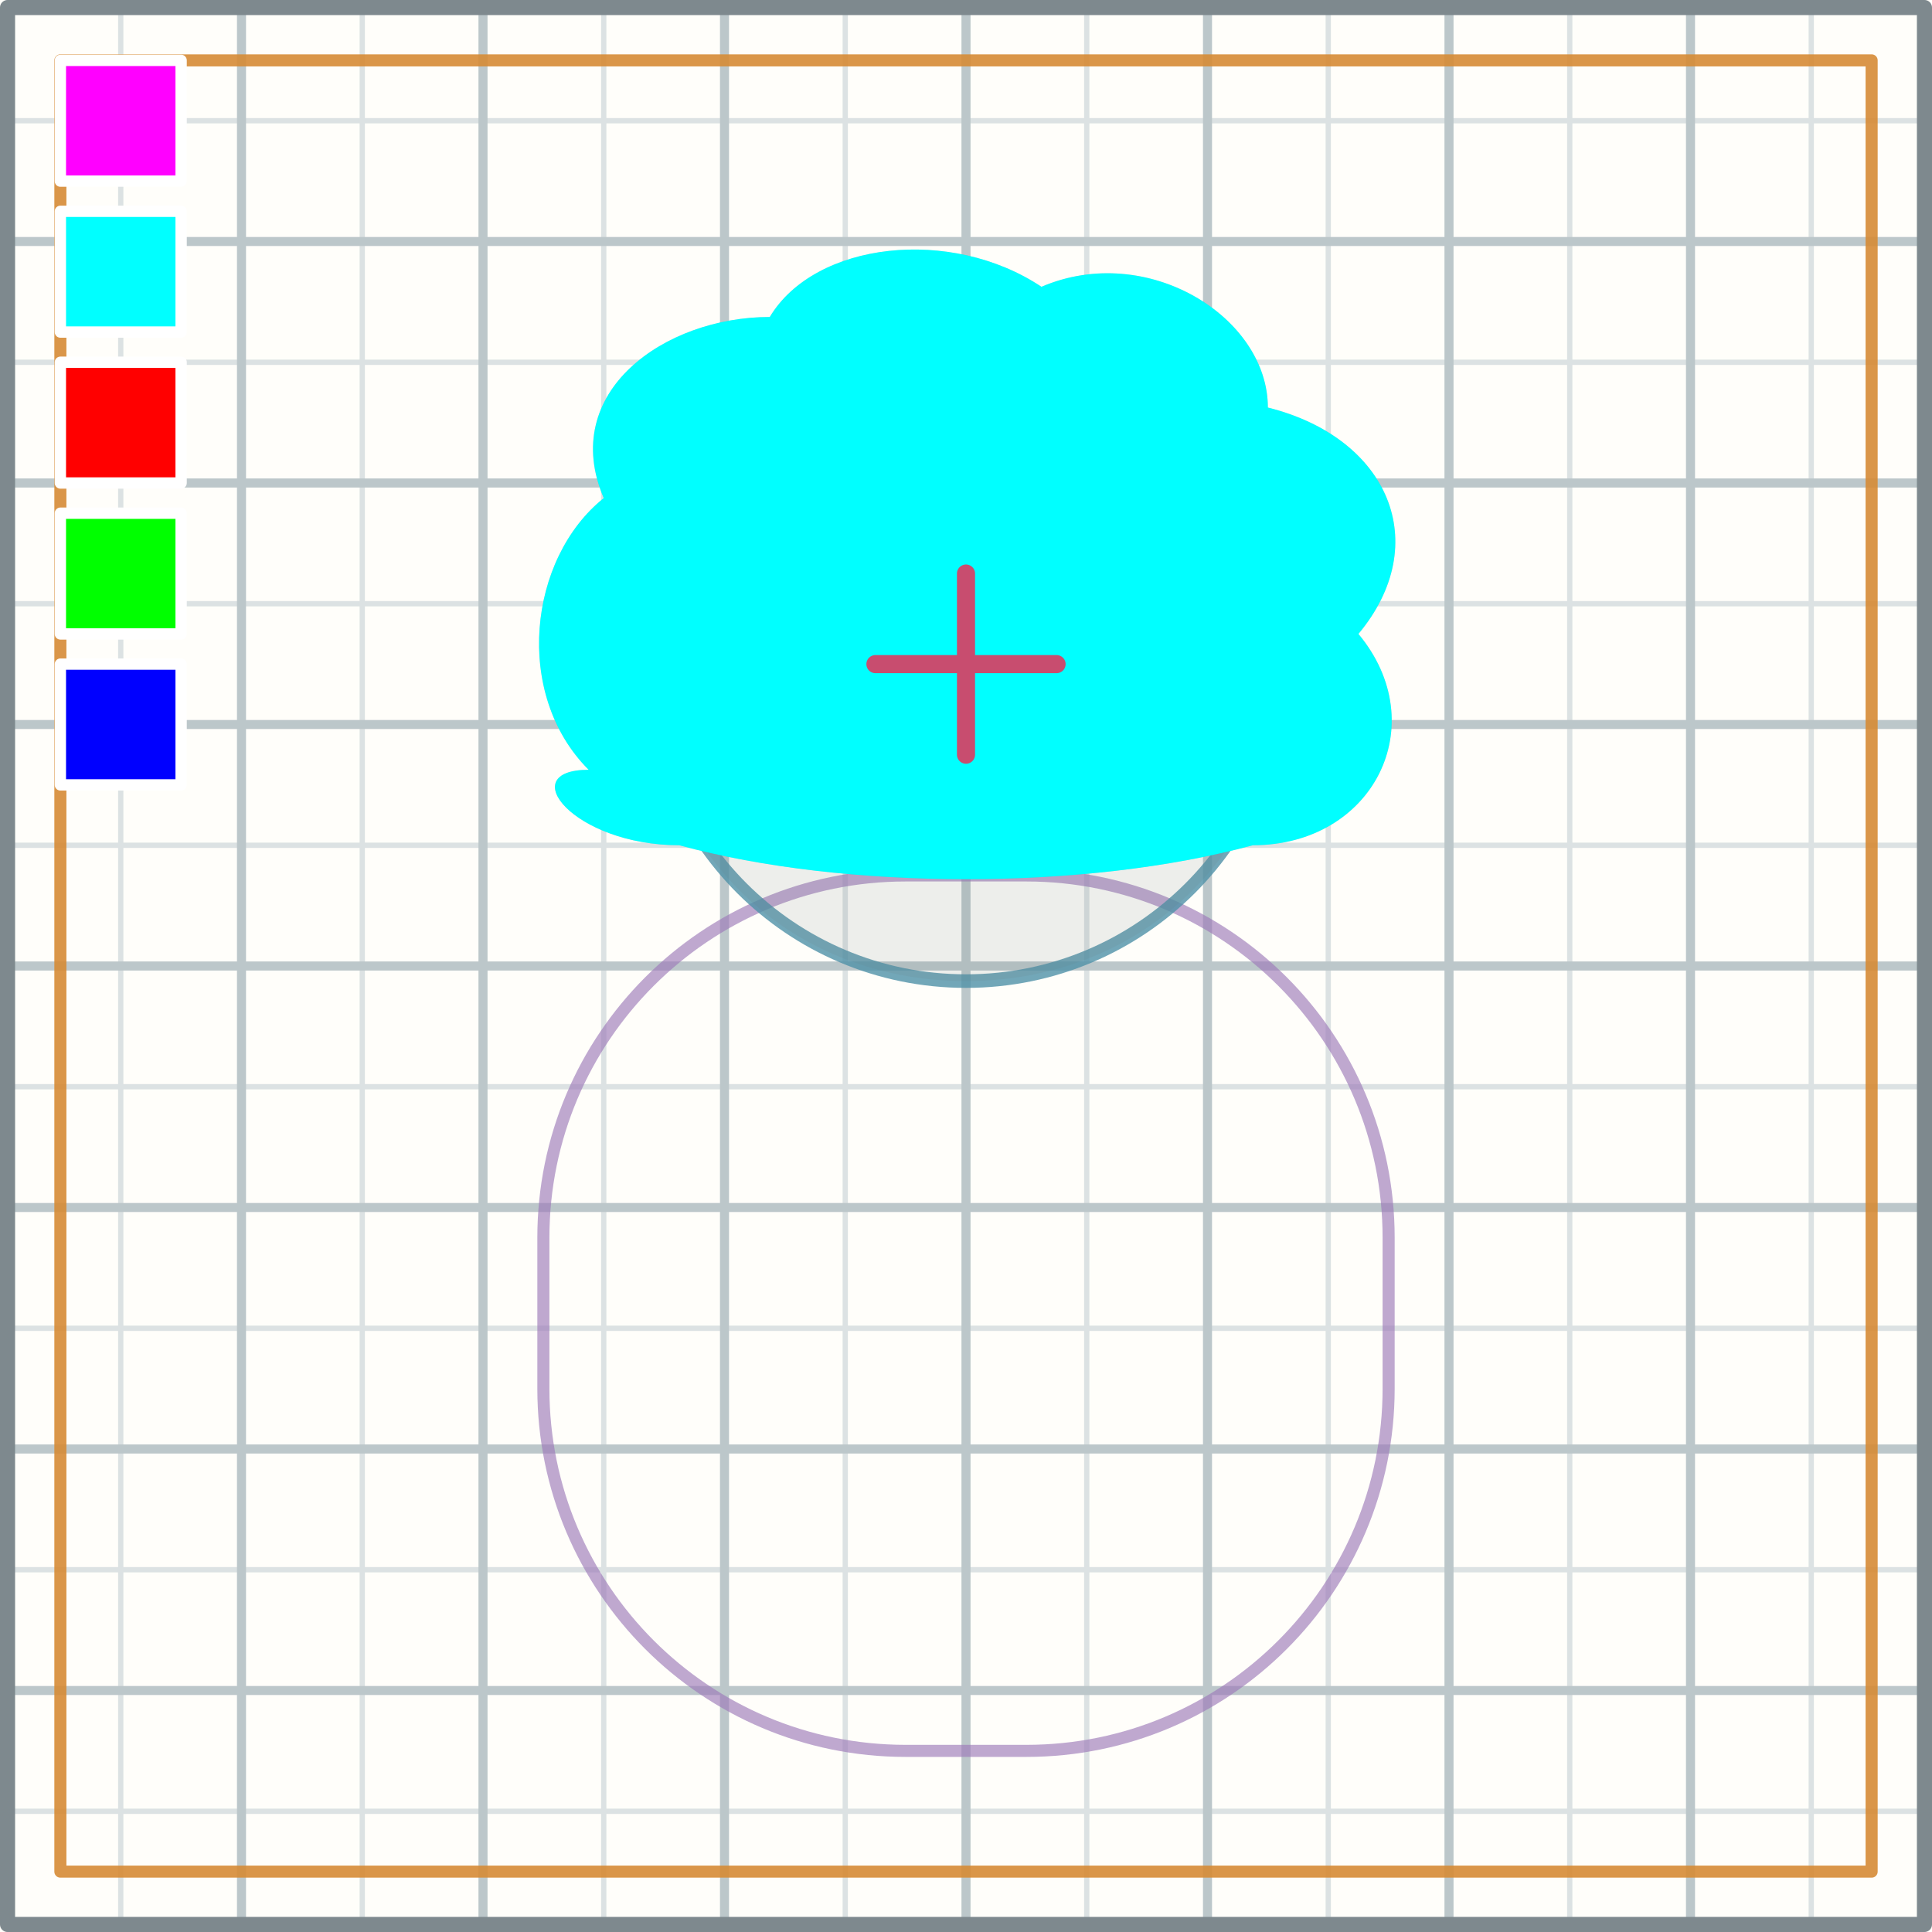
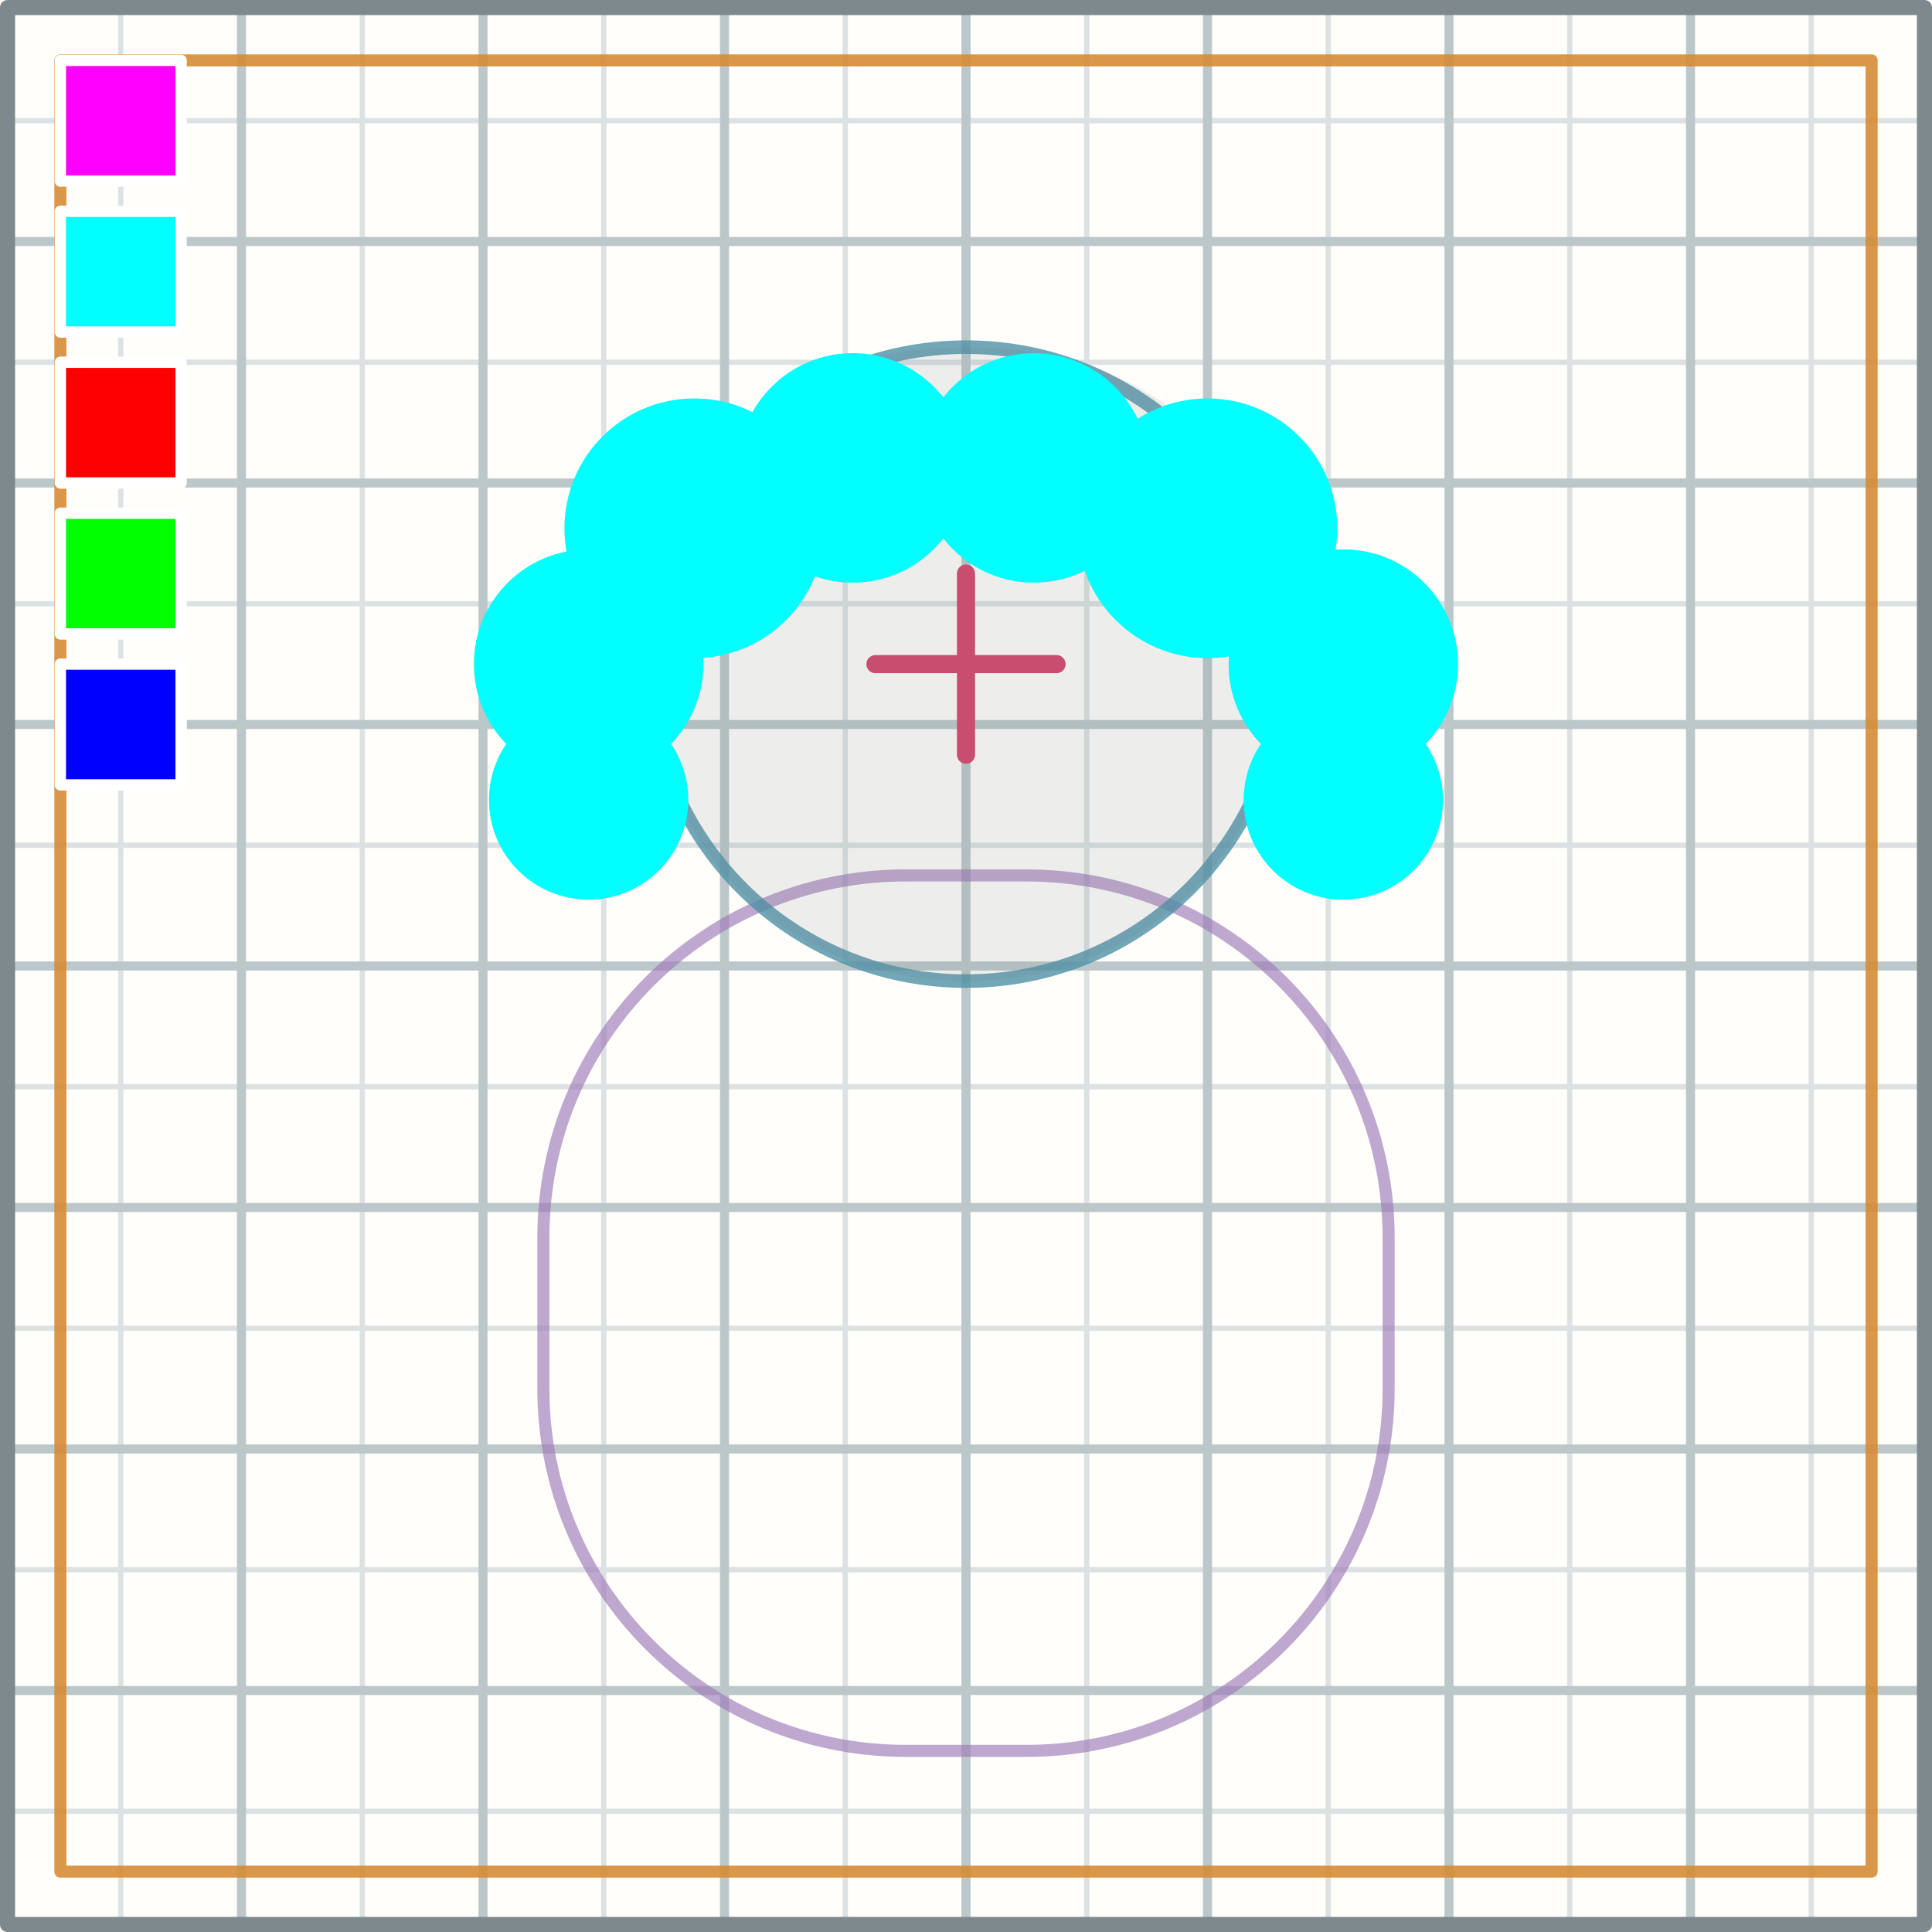
<svg xmlns="http://www.w3.org/2000/svg" viewBox="0 0 128 128" width="128" height="128">
  <path id="reference/canvas-background" d="M 0 0 H 128 V 128 H 0 Z" fill="#FFFEFA" fill-rule="nonzero" />
  <g id="guide/grid-minor">
    <path id="guide/grid-minor/path" d="M 8 0 V 128 M 0 8 H 128 M 16 0 V 128 M 0 16 H 128 M 24 0 V 128 M 0 24 H 128 M 32 0 V 128 M 0 32 H 128 M 40 0 V 128 M 0 40 H 128 M 48 0 V 128 M 0 48 H 128 M 56 0 V 128 M 0 56 H 128 M 64 0 V 128 M 0 64 H 128 M 72 0 V 128 M 0 72 H 128 M 80 0 V 128 M 0 80 H 128 M 88 0 V 128 M 0 88 H 128 M 96 0 V 128 M 0 96 H 128 M 104 0 V 128 M 0 104 H 128 M 112 0 V 128 M 0 112 H 128 M 120 0 V 128 M 0 120 H 128" fill="none" stroke="#DCE2E3" stroke-width="0.35" stroke-linecap="round" stroke-linejoin="round" />
  </g>
  <g id="guide/grid-major">
    <path id="guide/grid-major/path" d="M 16 0 V 128 M 0 16 H 128 M 32 0 V 128 M 0 32 H 128 M 48 0 V 128 M 0 48 H 128 M 64 0 V 128 M 0 64 H 128 M 80 0 V 128 M 0 80 H 128 M 96 0 V 128 M 0 96 H 128 M 112 0 V 128 M 0 112 H 128" fill="none" stroke="#BCC7CA" stroke-width="0.6" stroke-linecap="round" stroke-linejoin="round" />
  </g>
  <g id="guide/canvas">
    <path id="guide/canvas/border" d="M 0.5 0.5 H 127.5 V 127.5 H 0.5 Z" fill="none" stroke="#7E898E" stroke-width="1" stroke-linecap="round" stroke-linejoin="round" />
    <path id="guide/canvas/outline-safe-area" d="M 4 4 H 124 V 124 H 4 Z" fill="none" stroke="#D68B35" stroke-width="0.8" stroke-linecap="round" stroke-linejoin="round" opacity="0.9" />
  </g>
  <g id="guide/body-capsule">
    <path id="guide/body-capsule/shape-001" d="M60 58h8a24 24 0 0 1 24 24v10a24 24 0 0 1-24 24h-8a24 24 0 0 1-24-24v-10a24 24 0 0 1 24-24Z" fill="none" stroke="#9C7AB8" stroke-width="0.8" stroke-linecap="round" stroke-linejoin="round" opacity="0.65" />
  </g>
  <g id="guide/head-radius">
    <path id="guide/head-radius/path" d="M 43 44 a 21 21 0 1 0 42 0 a 21 21 0 1 0 -42 0 Z" fill="none" stroke="#4F91A8" stroke-width="0.9" stroke-linecap="round" stroke-linejoin="round" opacity="0.8" />
  </g>
  <g id="reference/context-head-round" opacity="0.12" transform="translate(64 44)">
    <path id="reference/context-head-round/shape-001" d="M0-21C13-21 21-13 21 0 21 12 12 21 0 21-12 21-21 12-21 0-21-13-13-21 0-21Z" fill="#66747A" fill-rule="nonzero" />
  </g>
  <g id="reference/hair-coils" opacity="0.22" transform="translate(64 44)">
-     <path id="reference/hair-coils/shape-001" d="M -25 7 C -30 2 -29 -7 -24 -11 C -27 -18 -20 -23 -13 -23 C -10 -28 -1 -29 5 -25 C 12 -28 20 -23 20 -17 C 28 -15 31 -8 26 -2 C 31 4 27 12 19 12 C 8 15 -8 15 -19 12 C -26 12 -30 7 -25 7 Z" fill="#66747A" fill-rule="nonzero" />
+     <path id="reference/hair-coils/shape-001" d="M -32.6 0 a 7.6 7.6 0 1 0 15.2 0 a 7.6 7.6 0 1 0 -15.2 0 Z" fill="#66747A" fill-rule="nonzero" />
+     <path id="reference/hair-coils/shape-002" d="M -26.6 -9 a 8.6 8.6 0 1 0 17.2 0 a 8.6 8.6 0 1 0 -17.2 0 Z" fill="#66747A" fill-rule="nonzero" />
+     <path id="reference/hair-coils/shape-003" d="M -15.1 -13 a 7.6 7.6 0 1 0 15.2 0 a 7.6 7.6 0 1 0 -15.2 0 Z" fill="#66747A" fill-rule="nonzero" />
+     <path id="reference/hair-coils/shape-004" d="M -3.1 -13 a 7.6 7.6 0 1 0 15.2 0 a 7.6 7.6 0 1 0 -15.2 0 Z" fill="#66747A" fill-rule="nonzero" />
+     <path id="reference/hair-coils/shape-005" d="M 7.4 -9 a 8.6 8.6 0 1 0 17.2 0 a 8.6 8.6 0 1 0 -17.2 0 Z" fill="#66747A" fill-rule="nonzero" />
+     <path id="reference/hair-coils/shape-006" d="M 17.4 0 a 7.6 7.6 0 1 0 15.2 0 a 7.6 7.6 0 1 0 -15.2 0 Z" fill="#66747A" fill-rule="nonzero" />
+     <path id="reference/hair-coils/shape-007" d="M -31.6 9 a 6.6 6.6 0 1 0 13.2 0 a 6.6 6.6 0 1 0 -13.2 0 Z" fill="#66747A" fill-rule="nonzero" />
+     <path id="reference/hair-coils/shape-008" d="M 18.4 9 a 6.6 6.6 0 1 0 13.2 0 a 6.6 6.6 0 1 0 -13.2 0 Z" fill="#66747A" fill-rule="nonzero" />
  </g>
  <g id="art" transform="translate(64 44)">
-     <path id="art/shape-001" d="M -25 7 C -30 2 -29 -7 -24 -11 C -27 -18 -20 -23 -13 -23 C -10 -28 -1 -29 5 -25 C 12 -28 20 -23 20 -17 C 28 -15 31 -8 26 -2 C 31 4 27 12 19 12 C 8 15 -8 15 -19 12 C -26 12 -30 7 -25 7 Z" fill="#00FFFF" fill-rule="nonzero" />
+     <path id="art/shape-001" d="M -32.6 0 a 7.6 7.6 0 1 0 15.2 0 a 7.6 7.6 0 1 0 -15.2 0 Z" fill="#00FFFF" fill-rule="nonzero" />
+     <path id="art/shape-002" d="M -26.6 -9 a 8.6 8.6 0 1 0 17.2 0 a 8.6 8.6 0 1 0 -17.2 0 Z" fill="#00FFFF" fill-rule="nonzero" />
+     <path id="art/shape-003" d="M -15.1 -13 a 7.6 7.6 0 1 0 15.2 0 a 7.6 7.6 0 1 0 -15.2 0 Z" fill="#00FFFF" fill-rule="nonzero" />
+     <path id="art/shape-004" d="M -3.1 -13 a 7.6 7.6 0 1 0 15.2 0 a 7.6 7.6 0 1 0 -15.2 0 Z" fill="#00FFFF" fill-rule="nonzero" />
+     <path id="art/shape-005" d="M 7.4 -9 a 8.6 8.6 0 1 0 17.2 0 a 8.6 8.6 0 1 0 -17.2 0 Z" fill="#00FFFF" fill-rule="nonzero" />
+     <path id="art/shape-006" d="M 17.4 0 a 7.6 7.6 0 1 0 15.2 0 a 7.6 7.6 0 1 0 -15.2 0 Z" fill="#00FFFF" fill-rule="nonzero" />
+     <path id="art/shape-007" d="M -31.6 9 a 6.6 6.6 0 1 0 13.2 0 a 6.6 6.6 0 1 0 -13.2 0 Z" fill="#00FFFF" fill-rule="nonzero" />
+     <path id="art/shape-008" d="M 18.4 9 a 6.6 6.6 0 1 0 13.2 0 a 6.6 6.6 0 1 0 -13.2 0 Z" fill="#00FFFF" fill-rule="nonzero" />
  </g>
  <g id="swatches">
    <path id="swatches/skin" d="M 4 4 H 12 V 12 H 4 Z" fill="#FF00FF" fill-rule="nonzero" stroke="#FFFFFF" stroke-width="0.75" stroke-linecap="round" stroke-linejoin="round" />
    <path id="swatches/hair" d="M 4 14 H 12 V 22 H 4 Z" fill="#00FFFF" fill-rule="nonzero" stroke="#FFFFFF" stroke-width="0.75" stroke-linecap="round" stroke-linejoin="round" />
    <path id="swatches/outfitPrimary" d="M 4 24 H 12 V 32 H 4 Z" fill="#FF0000" fill-rule="nonzero" stroke="#FFFFFF" stroke-width="0.75" stroke-linecap="round" stroke-linejoin="round" />
    <path id="swatches/outfitSecondary" d="M 4 34 H 12 V 42 H 4 Z" fill="#00FF00" fill-rule="nonzero" stroke="#FFFFFF" stroke-width="0.75" stroke-linecap="round" stroke-linejoin="round" />
    <path id="swatches/accent" d="M 4 44 H 12 V 52 H 4 Z" fill="#0000FF" fill-rule="nonzero" stroke="#FFFFFF" stroke-width="0.75" stroke-linecap="round" stroke-linejoin="round" />
  </g>
  <g id="anchors">
    <path id="anchors/headCenter" d="M 58 44 H 70 M 64 38 V 50" fill="none" stroke="#C84D6F" stroke-width="1.2" stroke-linecap="round" stroke-linejoin="round" />
  </g>
</svg>
